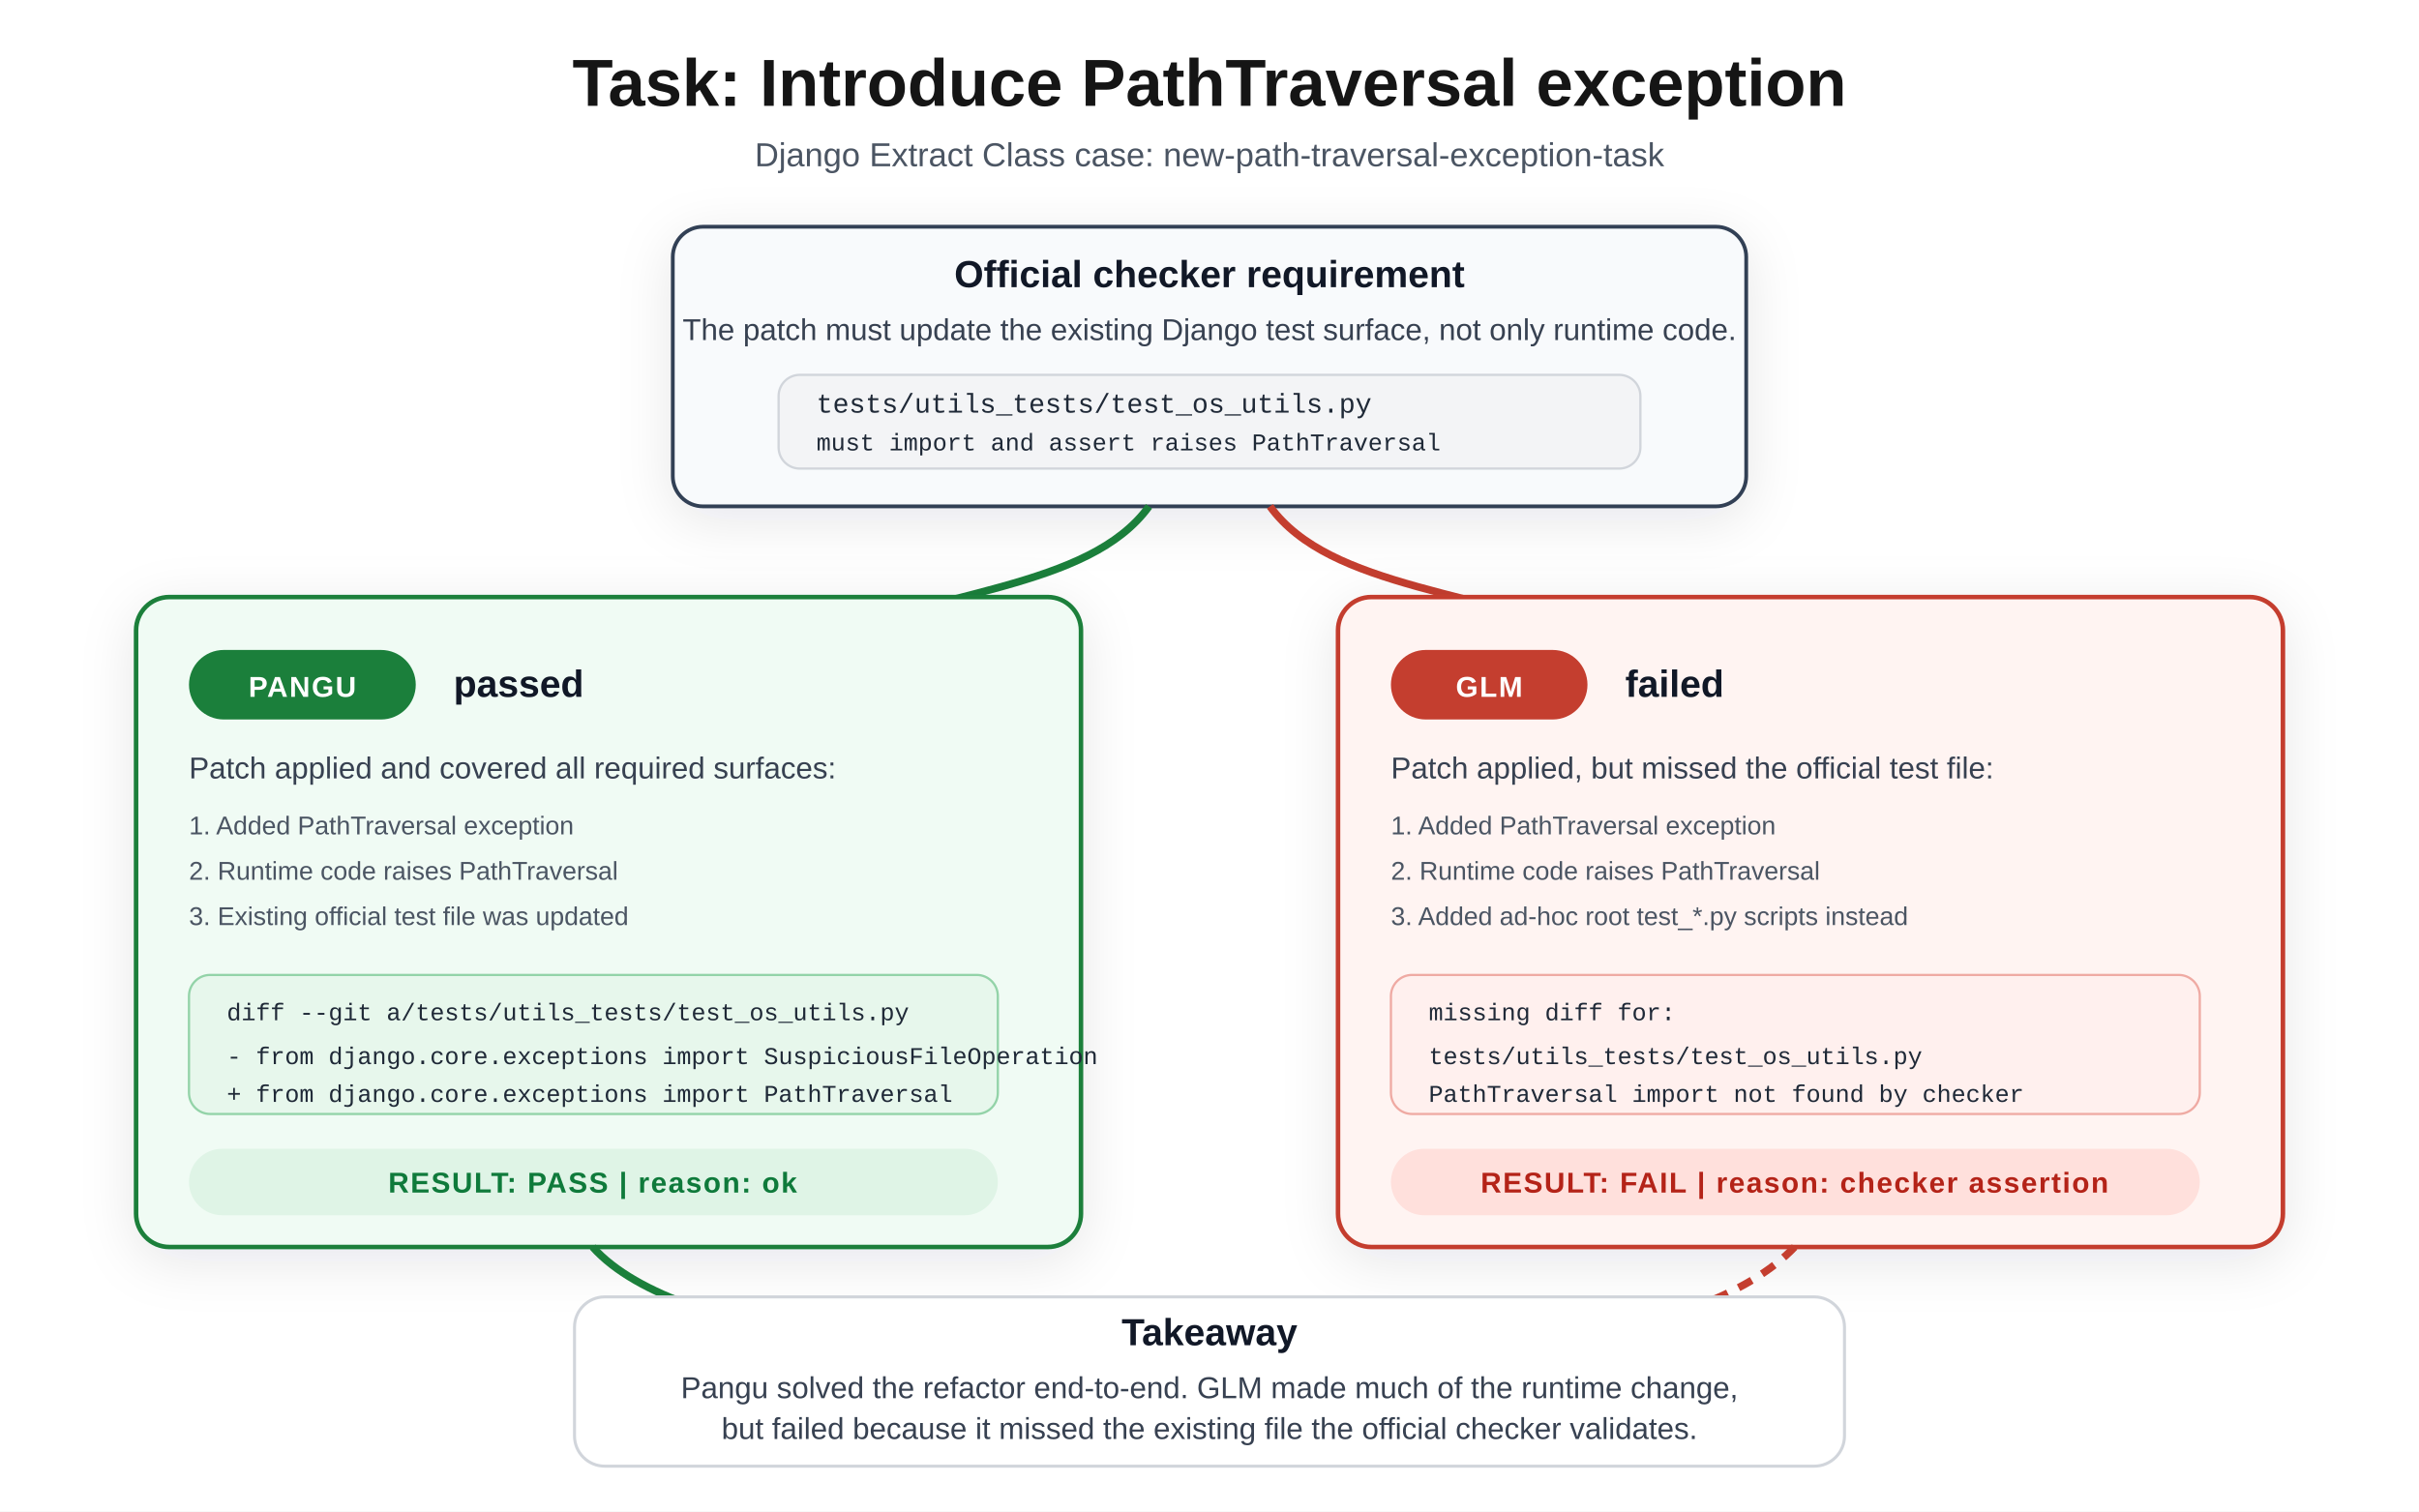
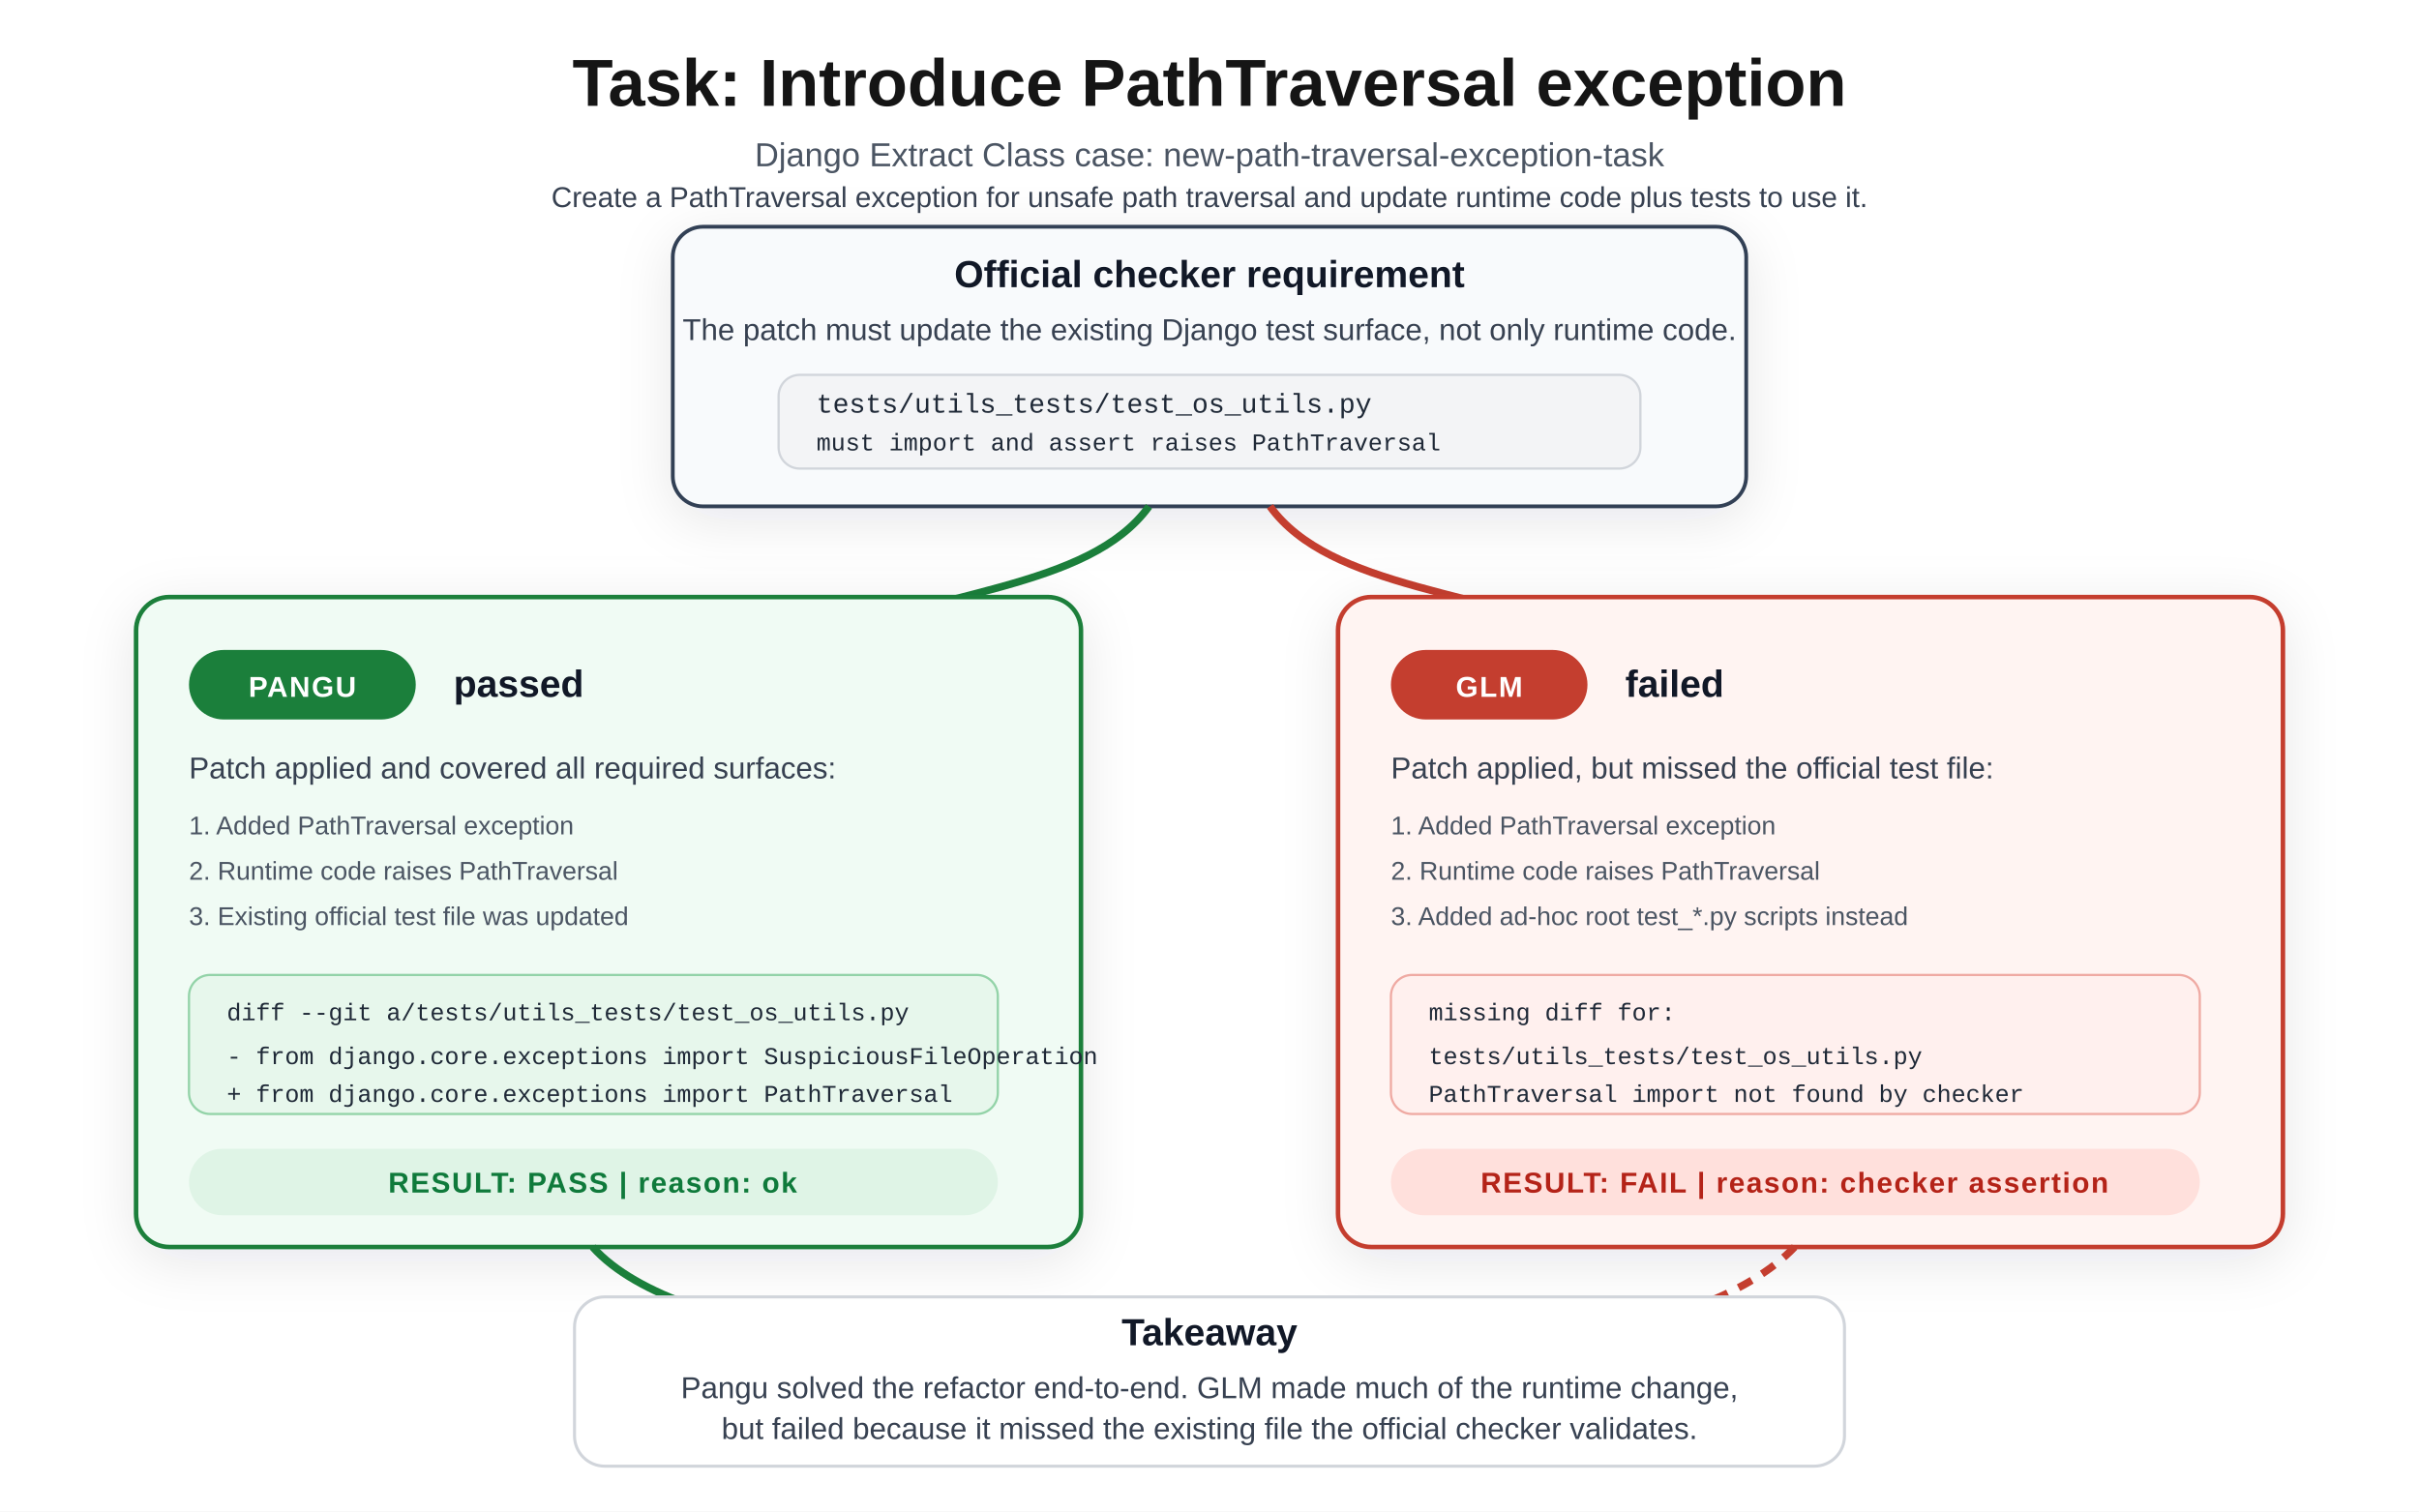
<svg xmlns="http://www.w3.org/2000/svg" width="1600" height="1000" viewBox="0 0 1600 1000" role="img" aria-labelledby="title desc">
  <defs>
    <style>
      .bg { fill: #ffffff; }
      .title { font: 700 44px Arial, Helvetica, sans-serif; fill: #151515; }
      .subtitle { font: 400 22px Arial, Helvetica, sans-serif; fill: #4b5563; }
+       .taskdesc { font: 400 19px Arial, Helvetica, sans-serif; fill: #374151; }
      .section { font: 700 25px Arial, Helvetica, sans-serif; fill: #111827; }
      .body { font: 400 20px Arial, Helvetica, sans-serif; fill: #374151; }
      .small { font: 400 17px Arial, Helvetica, sans-serif; fill: #4b5563; }
      .mono { font: 400 18px Consolas, "Liberation Mono", monospace; fill: #1f2937; }
      .mono-small { font: 400 16px Consolas, "Liberation Mono", monospace; fill: #1f2937; }
      .pill { font: 700 19px Arial, Helvetica, sans-serif; letter-spacing: 1px; }
      .pass { fill: #0f7a3b; }
      .fail { fill: #b42318; }
      .muted { fill: #6b7280; }
      .card { fill: #ffffff; stroke: #d1d5db; stroke-width: 2; rx: 20; }
      .pangu-card { fill: #f0fbf4; stroke: #1b7f3b; stroke-width: 3; rx: 22; }
      .glm-card { fill: #fff4f2; stroke: #c43e2f; stroke-width: 3; rx: 22; }
      .checker-card { fill: #f8fafc; stroke: #334155; stroke-width: 2.5; rx: 20; }
      .code { fill: #f3f4f6; stroke: #d1d5db; stroke-width: 1.5; rx: 14; }
      .green-code { fill: #e7f7ec; stroke: #93d3a8; stroke-width: 1.5; rx: 14; }
      .red-code { fill: #fff0ee; stroke: #efaaa3; stroke-width: 1.5; rx: 14; }
      .line { stroke: #9ca3af; stroke-width: 3; fill: none; }
      .green-line { stroke: #1b7f3b; stroke-width: 5; fill: none; }
      .red-line { stroke: #c43e2f; stroke-width: 5; fill: none; }
      .dash { stroke-dasharray: 10 8; }
      .shadow { filter: drop-shadow(0px 8px 18px rgba(15, 23, 42, 0.10)); }
    </style>
    <marker id="arrow-grey" markerWidth="12" markerHeight="12" refX="10" refY="6" orient="auto">
      <path d="M2,2 L10,6 L2,10 Z" fill="#9ca3af" />
    </marker>
    <marker id="arrow-green" markerWidth="12" markerHeight="12" refX="10" refY="6" orient="auto">
      <path d="M2,2 L10,6 L2,10 Z" fill="#1b7f3b" />
    </marker>
    <marker id="arrow-red" markerWidth="12" markerHeight="12" refX="10" refY="6" orient="auto">
      <path d="M2,2 L10,6 L2,10 Z" fill="#c43e2f" />
    </marker>
  </defs>
  <rect class="bg" width="1600" height="1000" />
  <text x="800" y="70" class="title" text-anchor="middle">Task: Introduce PathTraversal exception</text>
  <text x="800" y="110" class="subtitle" text-anchor="middle">Django Extract Class case: new-path-traversal-exception-task</text>
+   <text x="800" y="137" class="taskdesc" text-anchor="middle">Create a PathTraversal exception for unsafe path traversal and update runtime code plus tests to use it.</text>
  <rect x="445" y="150" width="710" height="185" class="checker-card shadow" />
  <text x="800" y="190" class="section" text-anchor="middle">Official checker requirement</text>
  <text x="800" y="225" class="body" text-anchor="middle">The patch must update the existing Django test surface, not only runtime code.</text>
  <rect x="515" y="248" width="570" height="62" class="code" />
  <text x="540" y="273" class="mono">tests/utils_tests/test_os_utils.py</text>
  <text x="540" y="298" class="mono-small">must import and assert raises PathTraversal</text>
  <path d="M760 335 C720 390, 620 390, 520 430" class="green-line" marker-end="url(#arrow-green)" />
  <path d="M840 335 C880 390, 980 390, 1080 430" class="red-line" marker-end="url(#arrow-red)" />
  <rect x="90" y="395" width="625" height="430" class="pangu-card shadow" />
  <rect x="885" y="395" width="625" height="430" class="glm-card shadow" />
  <rect x="125" y="430" width="150" height="46" rx="23" fill="#1b7f3b" />
  <text x="200" y="461" class="pill" text-anchor="middle" fill="#ffffff">PANGU</text>
  <text x="300" y="461" class="section">passed</text>
  <rect x="920" y="430" width="130" height="46" rx="23" fill="#c43e2f" />
  <text x="985" y="461" class="pill" text-anchor="middle" fill="#ffffff">GLM</text>
  <text x="1075" y="461" class="section">failed</text>
  <text x="125" y="515" class="body">Patch applied and covered all required surfaces:</text>
  <text x="125" y="552" class="small">1. Added PathTraversal exception</text>
  <text x="125" y="582" class="small">2. Runtime code raises PathTraversal</text>
  <text x="125" y="612" class="small">3. Existing official test file was updated</text>
  <rect x="125" y="645" width="535" height="92" class="green-code" />
  <text x="150" y="675" class="mono-small">diff --git a/tests/utils_tests/test_os_utils.py</text>
  <text x="150" y="704" class="mono-small">- from django.core.exceptions import SuspiciousFileOperation</text>
  <text x="150" y="729" class="mono-small">+ from django.core.exceptions import PathTraversal</text>
  <rect x="125" y="760" width="535" height="44" rx="22" fill="#dff4e6" />
  <text x="392" y="789" class="pill pass" text-anchor="middle">RESULT: PASS  |  reason: ok</text>
  <text x="920" y="515" class="body">Patch applied, but missed the official test file:</text>
  <text x="920" y="552" class="small">1. Added PathTraversal exception</text>
  <text x="920" y="582" class="small">2. Runtime code raises PathTraversal</text>
  <text x="920" y="612" class="small">3. Added ad-hoc root test_*.py scripts instead</text>
  <rect x="920" y="645" width="535" height="92" class="red-code" />
  <text x="945" y="675" class="mono-small">missing diff for:</text>
  <text x="945" y="704" class="mono-small">tests/utils_tests/test_os_utils.py</text>
  <text x="945" y="729" class="mono-small">PathTraversal import not found by checker</text>
  <rect x="920" y="760" width="535" height="44" rx="22" fill="#ffe0dc" />
  <text x="1187" y="789" class="pill fail" text-anchor="middle">RESULT: FAIL  |  reason: checker assertion</text>
  <path d="M392 825 C450 890, 650 902, 800 902" class="green-line" marker-end="url(#arrow-green)" />
  <path d="M1187 825 C1125 890, 950 902, 820 902" class="red-line dash" marker-end="url(#arrow-red)" />
  <rect x="380" y="858" width="840" height="112" class="card" />
  <text x="800" y="890" class="section" text-anchor="middle">Takeaway</text>
  <text x="800" y="925" class="body" text-anchor="middle">Pangu solved the refactor end-to-end. GLM made much of the runtime change,</text>
  <text x="800" y="952" class="body" text-anchor="middle">but failed because it missed the existing file the official checker validates.</text>
</svg>
